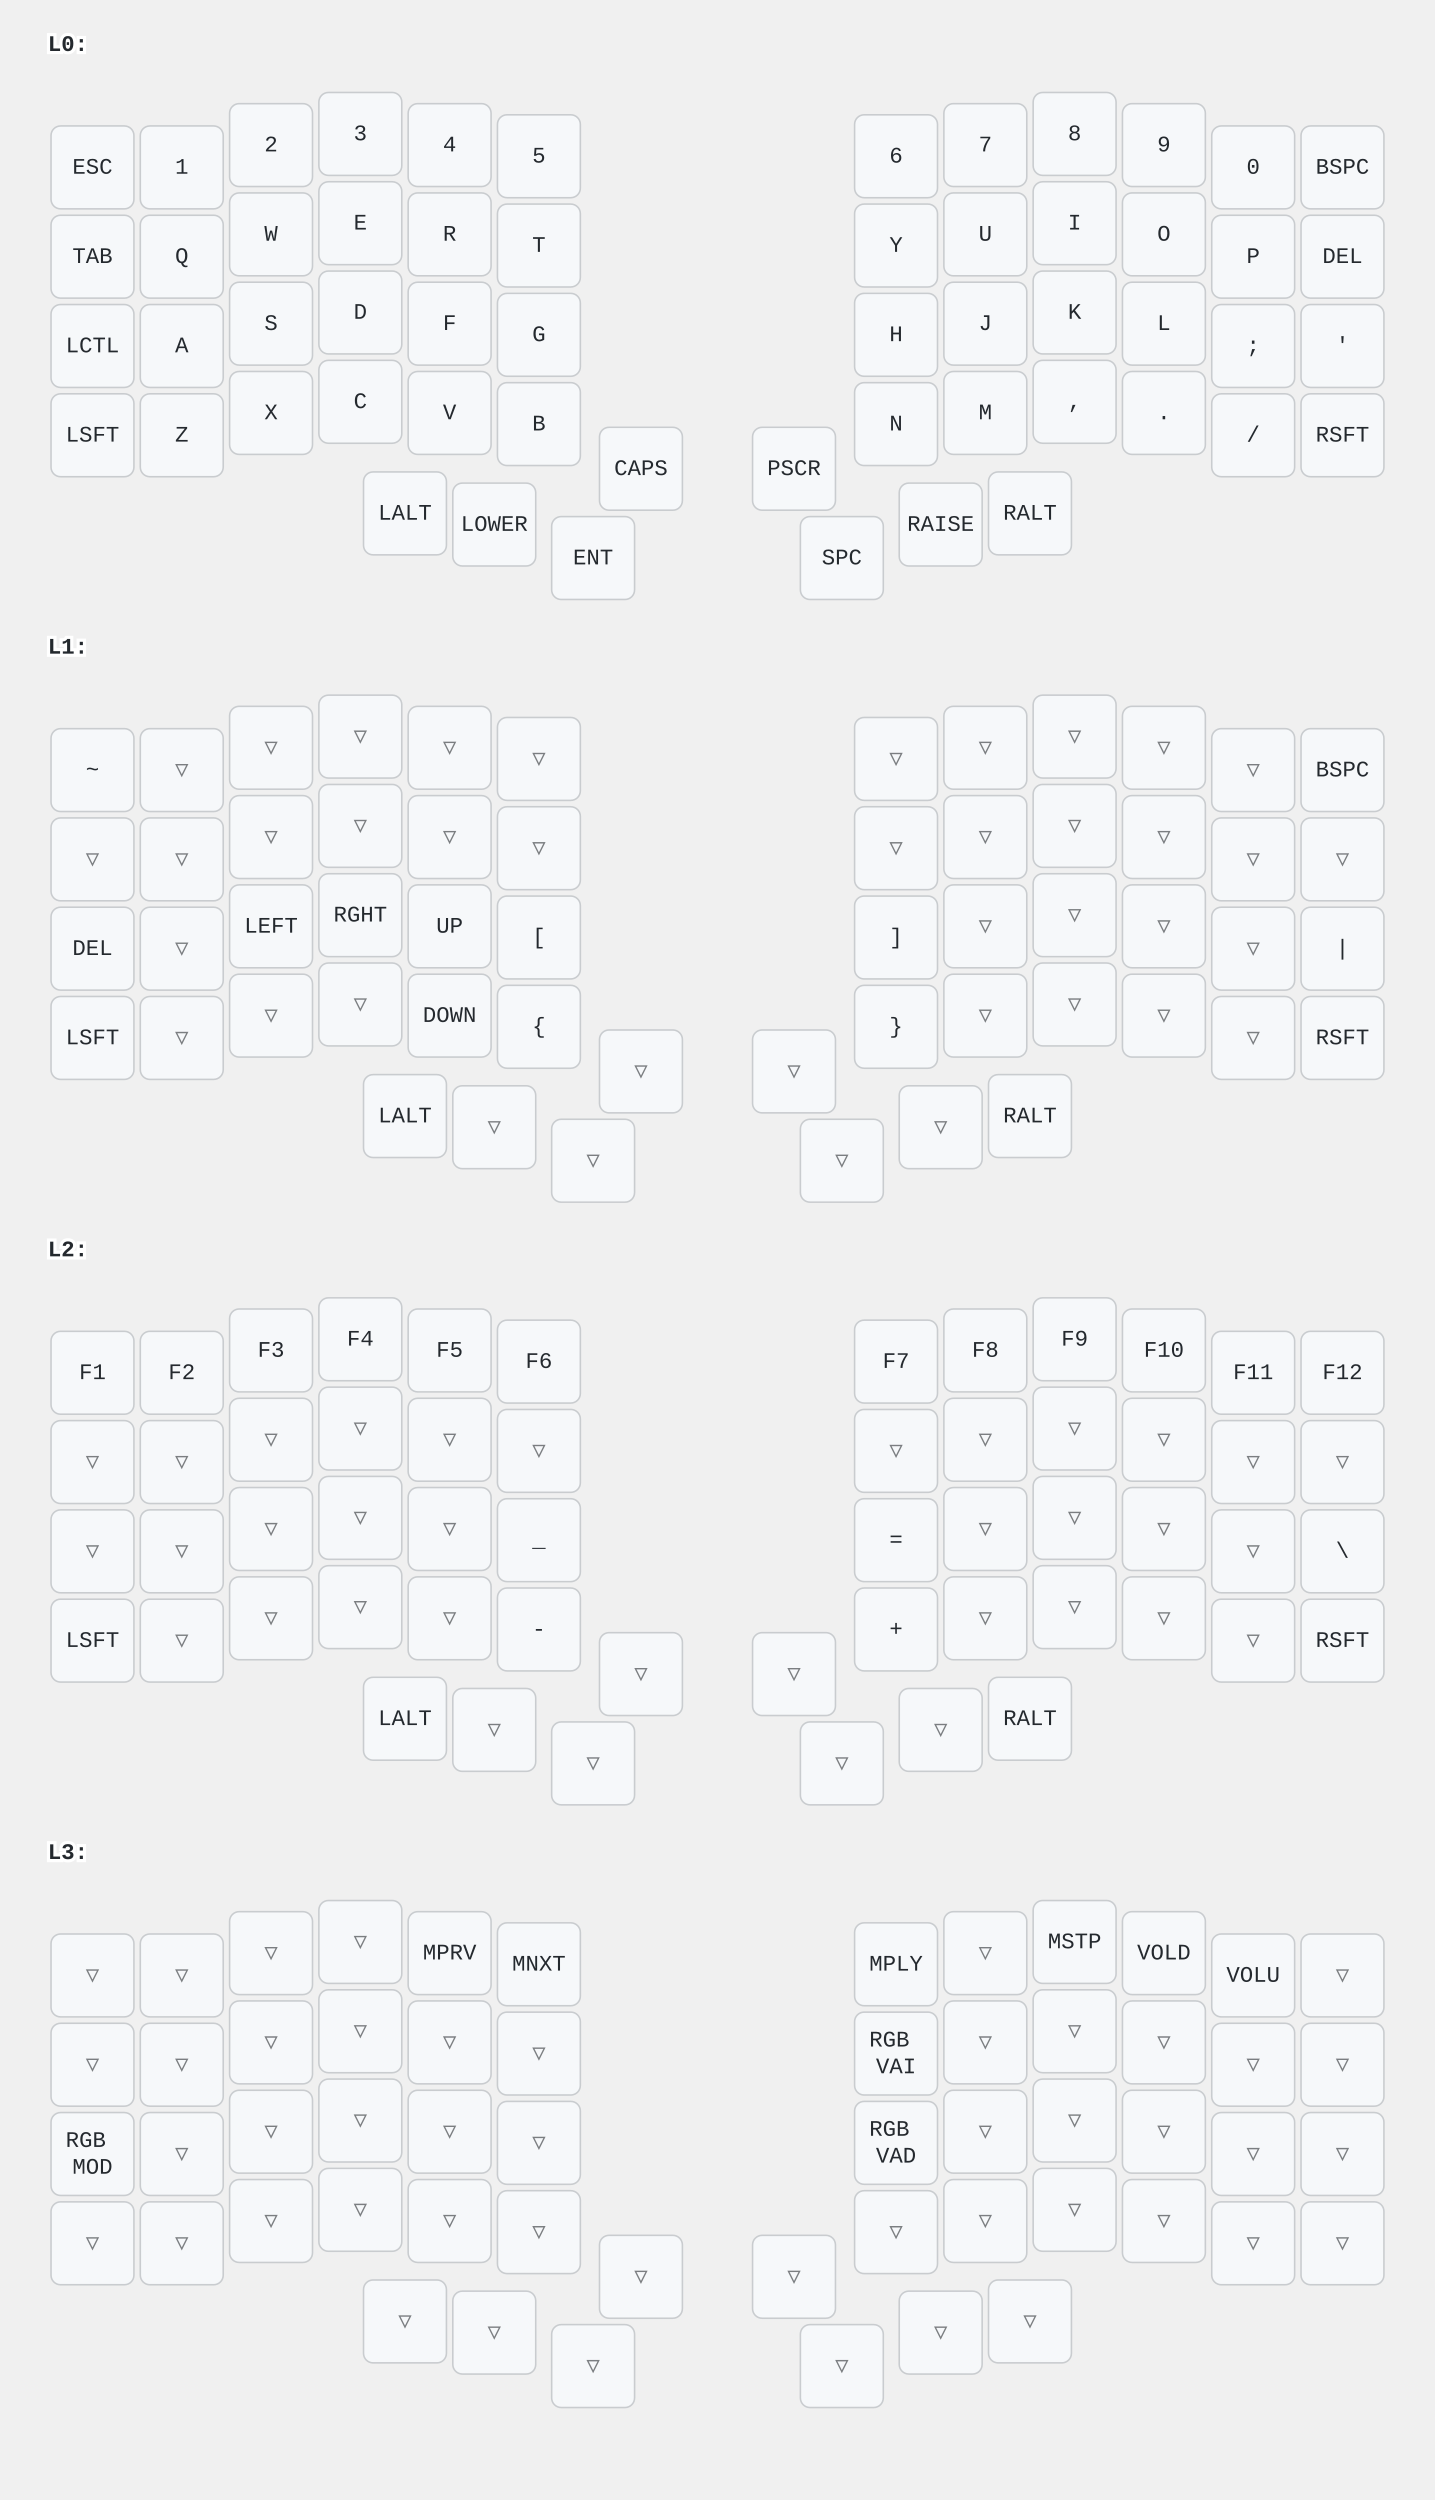
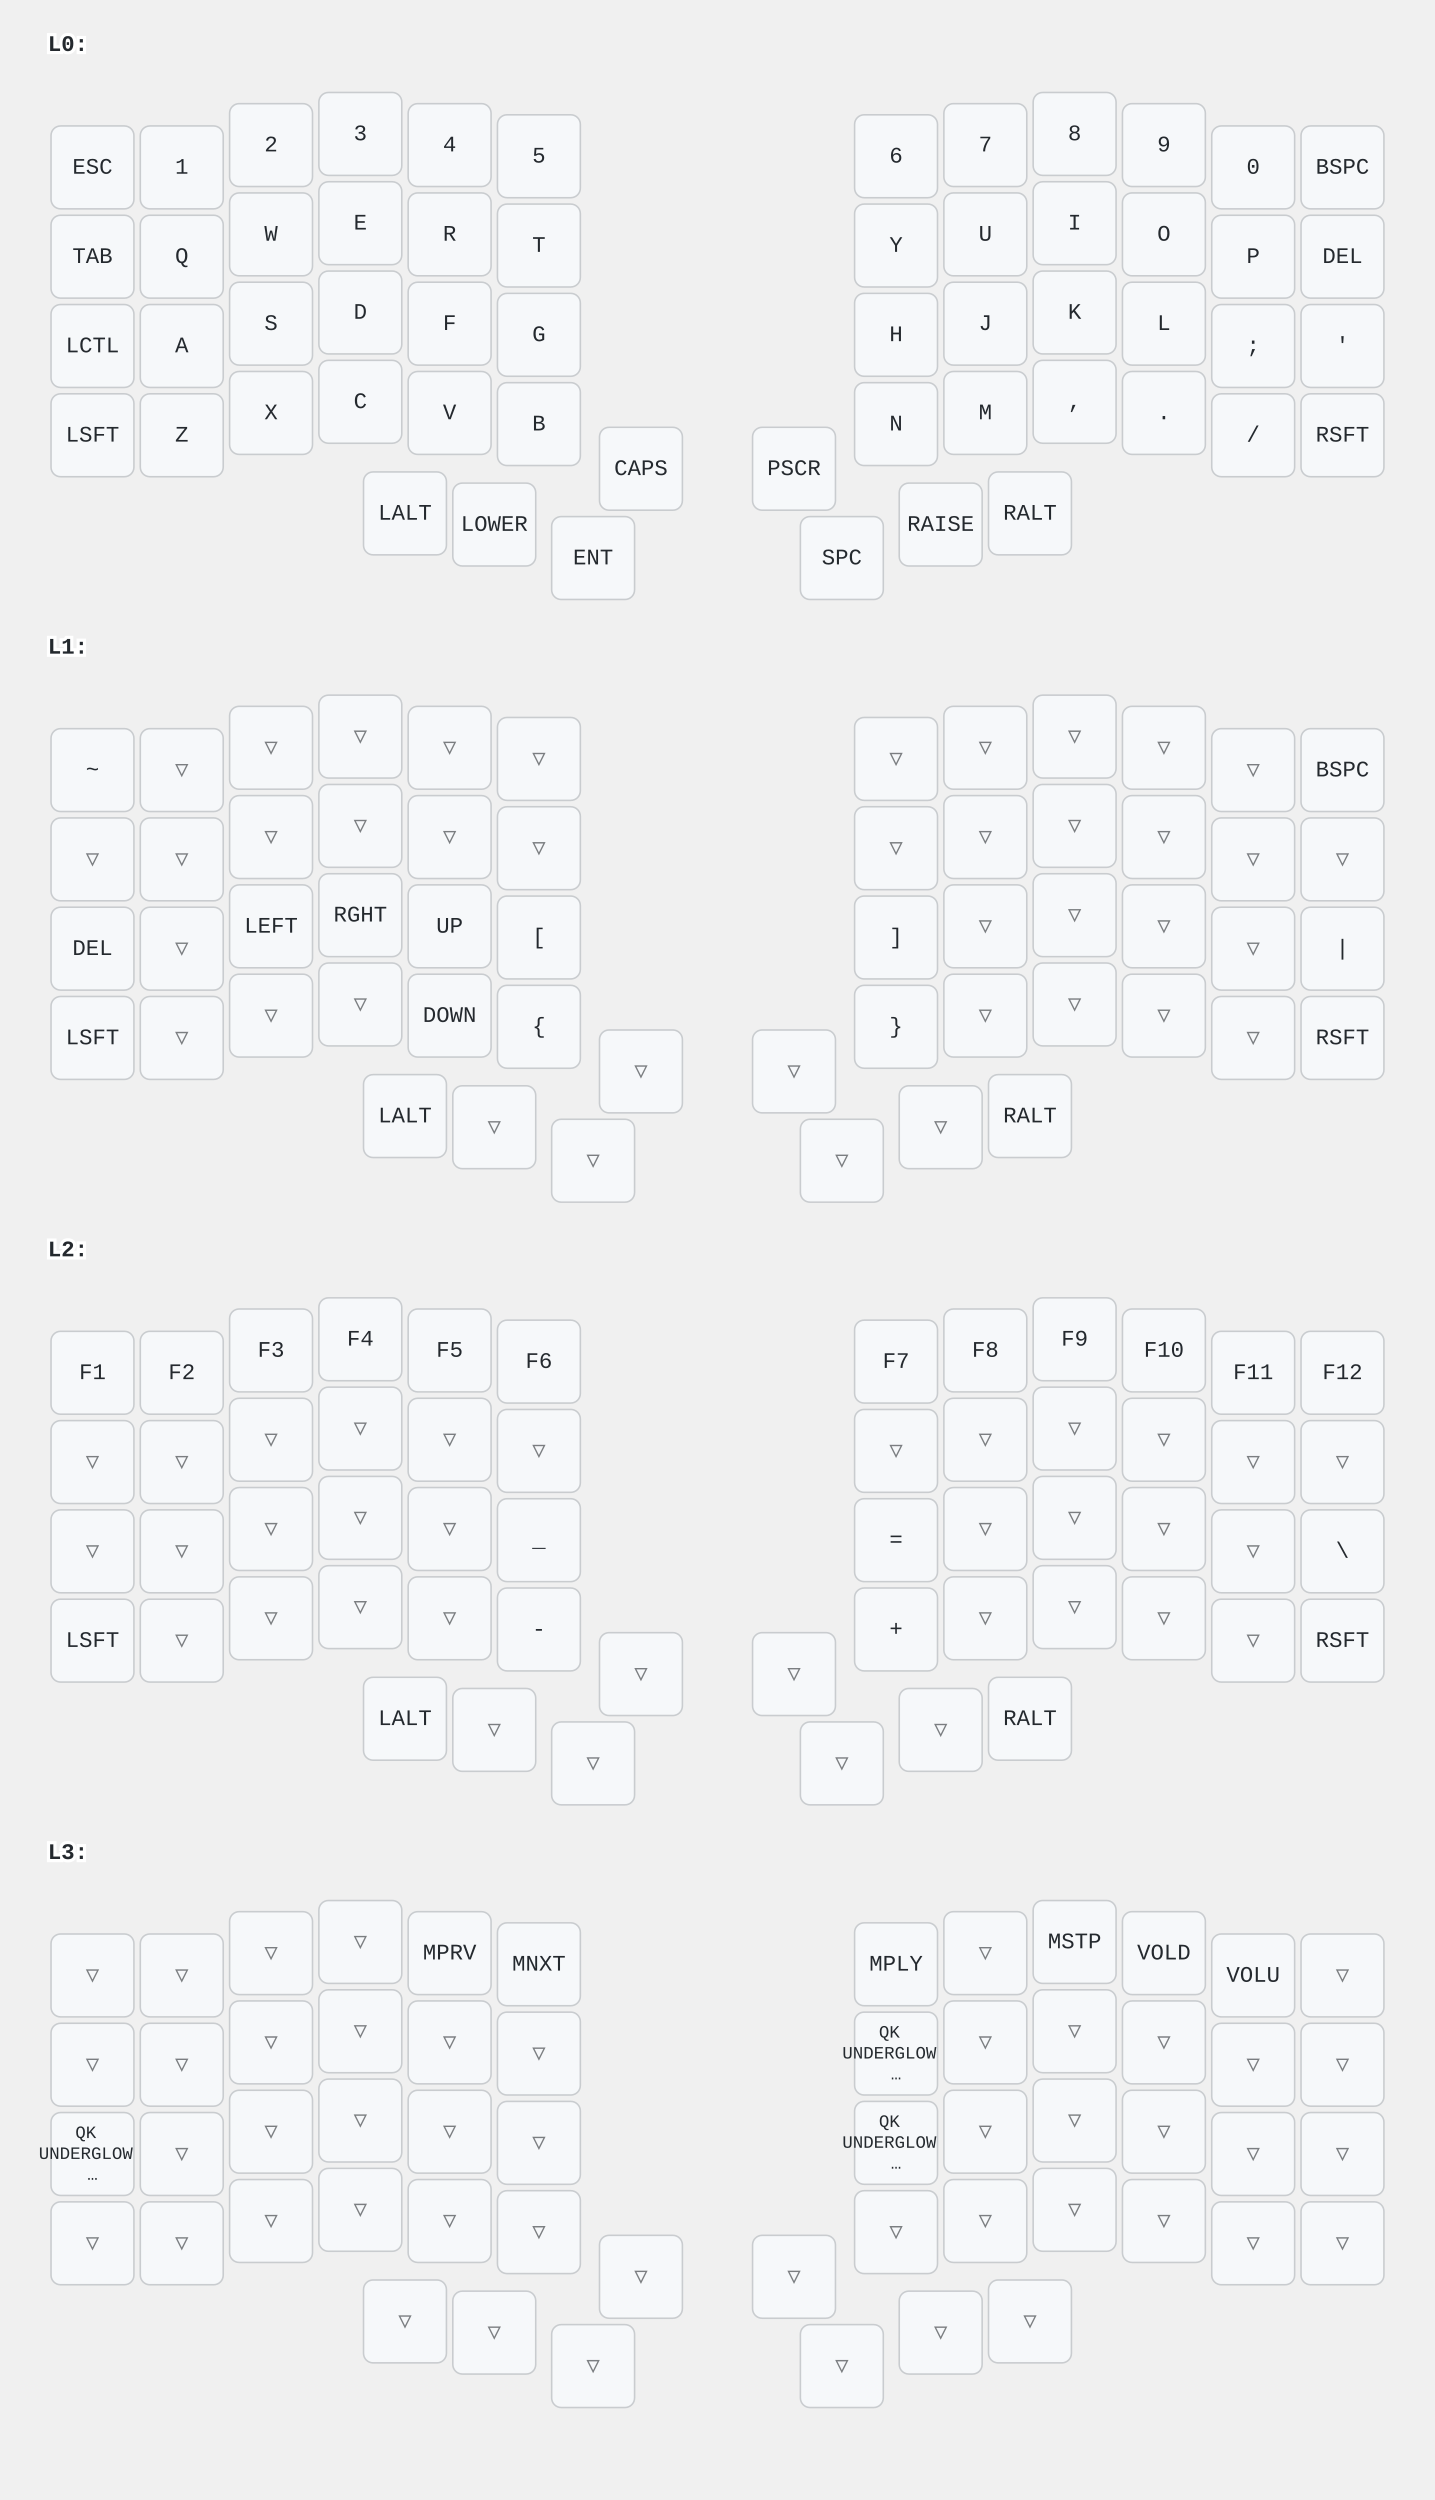
<svg xmlns="http://www.w3.org/2000/svg" width="900" height="1568" viewBox="0 0 900 1568" class="keymap">
  <style>/* inherit to force styles through use tags */
svg path {
    fill: inherit;
}

/* font and background color specifications */
svg.keymap {
    font-family: SFMono-Regular,Consolas,Liberation Mono,Menlo,monospace;
    font-size: 14px;
    font-kerning: normal;
    text-rendering: optimizeLegibility;
    fill: #24292e;
}

/* default key styling */
rect.key {
    fill: #f6f8fa;
}

rect.key, rect.combo {
    stroke: #c9cccf;
    stroke-width: 1;
}

/* default key side styling, only used is draw_key_sides is set */
rect.side {
    filter: brightness(90%);
}

/* color accent for combo boxes */
rect.combo, rect.combo-separate {
    fill: #cdf;
}

/* color accent for held keys */
rect.held, rect.combo.held {
    fill: #fdd;
}

/* color accent for ghost (optional) keys */
rect.ghost, rect.combo.ghost {
    stroke-dasharray: 4, 4;
    stroke-width: 2;
}

text {
    text-anchor: middle;
    dominant-baseline: middle;
}

/* styling for layer labels */
text.label {
    font-weight: bold;
    text-anchor: start;
    stroke: white;
    stroke-width: 4;
    paint-order: stroke;
}

/* styling for optional footer */
text.footer {
    text-anchor: end;
    dominant-baseline: auto;
    stroke: white;
    stroke-width: 4;
    paint-order: stroke;
}

/* styling for combo tap, and key non-tap label text */
text.combo, text.hold, text.shifted, text.left, text.right {
    font-size: 11px;
}

text.hold {
    text-anchor: middle;
    dominant-baseline: auto;
}

text.shifted {
    text-anchor: middle;
    dominant-baseline: hanging;
}

text.left {
    text-anchor: start;
}

text.right {
    text-anchor: end;
}

text.layer-activator {
    text-decoration: underline;
}

/* styling for hold/shifted label text in combo box */
text.combo.hold, text.combo.shifted, text.combo.left, text.combo.right {
    font-size: 8px;
}

/* lighter symbol for transparent keys */
text.trans {
    fill: #7b7e81;
}

/* styling for combo dendrons */
path.combo {
    stroke-width: 1;
    stroke: gray;
    fill: none;
}

/* Start Tabler Icons Cleanup */
/* cannot use height/width with glyphs */
.icon-tabler &gt; path {
    fill: inherit;
    stroke: inherit;
    stroke-width: 2;
}
/* hide tabler's default box */
.icon-tabler &gt; path[stroke="none"][fill="none"] {
    visibility: hidden;
}
/* End Tabler Icons Cleanup */
</style>
  <g transform="translate(30, 0)" class="layer-L0">
    <text x="0" y="28" class="label" id="L0">L0:</text>
    <g transform="translate(0, 56)">
      <g transform="translate(28, 49)" class="key keypos-0">
        <rect rx="6" ry="6" x="-26" y="-26" width="52" height="52" class="key" />
        <text x="0" y="0" class="key tap">ESC</text>
      </g>
      <g transform="translate(84, 49)" class="key keypos-1">
        <rect rx="6" ry="6" x="-26" y="-26" width="52" height="52" class="key" />
        <text x="0" y="0" class="key tap">1</text>
      </g>
      <g transform="translate(140, 35)" class="key keypos-2">
        <rect rx="6" ry="6" x="-26" y="-26" width="52" height="52" class="key" />
        <text x="0" y="0" class="key tap">2</text>
      </g>
      <g transform="translate(196, 28)" class="key keypos-3">
        <rect rx="6" ry="6" x="-26" y="-26" width="52" height="52" class="key" />
        <text x="0" y="0" class="key tap">3</text>
      </g>
      <g transform="translate(252, 35)" class="key keypos-4">
        <rect rx="6" ry="6" x="-26" y="-26" width="52" height="52" class="key" />
        <text x="0" y="0" class="key tap">4</text>
      </g>
      <g transform="translate(308, 42)" class="key keypos-5">
        <rect rx="6" ry="6" x="-26" y="-26" width="52" height="52" class="key" />
        <text x="0" y="0" class="key tap">5</text>
      </g>
      <g transform="translate(532, 42)" class="key keypos-6">
        <rect rx="6" ry="6" x="-26" y="-26" width="52" height="52" class="key" />
        <text x="0" y="0" class="key tap">6</text>
      </g>
      <g transform="translate(588, 35)" class="key keypos-7">
        <rect rx="6" ry="6" x="-26" y="-26" width="52" height="52" class="key" />
        <text x="0" y="0" class="key tap">7</text>
      </g>
      <g transform="translate(644, 28)" class="key keypos-8">
        <rect rx="6" ry="6" x="-26" y="-26" width="52" height="52" class="key" />
        <text x="0" y="0" class="key tap">8</text>
      </g>
      <g transform="translate(700, 35)" class="key keypos-9">
        <rect rx="6" ry="6" x="-26" y="-26" width="52" height="52" class="key" />
        <text x="0" y="0" class="key tap">9</text>
      </g>
      <g transform="translate(756, 49)" class="key keypos-10">
        <rect rx="6" ry="6" x="-26" y="-26" width="52" height="52" class="key" />
        <text x="0" y="0" class="key tap">0</text>
      </g>
      <g transform="translate(812, 49)" class="key keypos-11">
        <rect rx="6" ry="6" x="-26" y="-26" width="52" height="52" class="key" />
        <text x="0" y="0" class="key tap">BSPC</text>
      </g>
      <g transform="translate(28, 105)" class="key keypos-12">
        <rect rx="6" ry="6" x="-26" y="-26" width="52" height="52" class="key" />
        <text x="0" y="0" class="key tap">TAB</text>
      </g>
      <g transform="translate(84, 105)" class="key keypos-13">
        <rect rx="6" ry="6" x="-26" y="-26" width="52" height="52" class="key" />
        <text x="0" y="0" class="key tap">Q</text>
      </g>
      <g transform="translate(140, 91)" class="key keypos-14">
        <rect rx="6" ry="6" x="-26" y="-26" width="52" height="52" class="key" />
        <text x="0" y="0" class="key tap">W</text>
      </g>
      <g transform="translate(196, 84)" class="key keypos-15">
        <rect rx="6" ry="6" x="-26" y="-26" width="52" height="52" class="key" />
        <text x="0" y="0" class="key tap">E</text>
      </g>
      <g transform="translate(252, 91)" class="key keypos-16">
        <rect rx="6" ry="6" x="-26" y="-26" width="52" height="52" class="key" />
        <text x="0" y="0" class="key tap">R</text>
      </g>
      <g transform="translate(308, 98)" class="key keypos-17">
        <rect rx="6" ry="6" x="-26" y="-26" width="52" height="52" class="key" />
        <text x="0" y="0" class="key tap">T</text>
      </g>
      <g transform="translate(532, 98)" class="key keypos-18">
        <rect rx="6" ry="6" x="-26" y="-26" width="52" height="52" class="key" />
        <text x="0" y="0" class="key tap">Y</text>
      </g>
      <g transform="translate(588, 91)" class="key keypos-19">
        <rect rx="6" ry="6" x="-26" y="-26" width="52" height="52" class="key" />
        <text x="0" y="0" class="key tap">U</text>
      </g>
      <g transform="translate(644, 84)" class="key keypos-20">
        <rect rx="6" ry="6" x="-26" y="-26" width="52" height="52" class="key" />
        <text x="0" y="0" class="key tap">I</text>
      </g>
      <g transform="translate(700, 91)" class="key keypos-21">
        <rect rx="6" ry="6" x="-26" y="-26" width="52" height="52" class="key" />
        <text x="0" y="0" class="key tap">O</text>
      </g>
      <g transform="translate(756, 105)" class="key keypos-22">
        <rect rx="6" ry="6" x="-26" y="-26" width="52" height="52" class="key" />
        <text x="0" y="0" class="key tap">P</text>
      </g>
      <g transform="translate(812, 105)" class="key keypos-23">
        <rect rx="6" ry="6" x="-26" y="-26" width="52" height="52" class="key" />
        <text x="0" y="0" class="key tap">DEL</text>
      </g>
      <g transform="translate(28, 161)" class="key keypos-24">
        <rect rx="6" ry="6" x="-26" y="-26" width="52" height="52" class="key" />
        <text x="0" y="0" class="key tap">LCTL</text>
      </g>
      <g transform="translate(84, 161)" class="key keypos-25">
        <rect rx="6" ry="6" x="-26" y="-26" width="52" height="52" class="key" />
        <text x="0" y="0" class="key tap">A</text>
      </g>
      <g transform="translate(140, 147)" class="key keypos-26">
        <rect rx="6" ry="6" x="-26" y="-26" width="52" height="52" class="key" />
        <text x="0" y="0" class="key tap">S</text>
      </g>
      <g transform="translate(196, 140)" class="key keypos-27">
        <rect rx="6" ry="6" x="-26" y="-26" width="52" height="52" class="key" />
        <text x="0" y="0" class="key tap">D</text>
      </g>
      <g transform="translate(252, 147)" class="key keypos-28">
        <rect rx="6" ry="6" x="-26" y="-26" width="52" height="52" class="key" />
        <text x="0" y="0" class="key tap">F</text>
      </g>
      <g transform="translate(308, 154)" class="key keypos-29">
        <rect rx="6" ry="6" x="-26" y="-26" width="52" height="52" class="key" />
        <text x="0" y="0" class="key tap">G</text>
      </g>
      <g transform="translate(532, 154)" class="key keypos-30">
        <rect rx="6" ry="6" x="-26" y="-26" width="52" height="52" class="key" />
        <text x="0" y="0" class="key tap">H</text>
      </g>
      <g transform="translate(588, 147)" class="key keypos-31">
        <rect rx="6" ry="6" x="-26" y="-26" width="52" height="52" class="key" />
        <text x="0" y="0" class="key tap">J</text>
      </g>
      <g transform="translate(644, 140)" class="key keypos-32">
        <rect rx="6" ry="6" x="-26" y="-26" width="52" height="52" class="key" />
        <text x="0" y="0" class="key tap">K</text>
      </g>
      <g transform="translate(700, 147)" class="key keypos-33">
        <rect rx="6" ry="6" x="-26" y="-26" width="52" height="52" class="key" />
        <text x="0" y="0" class="key tap">L</text>
      </g>
      <g transform="translate(756, 161)" class="key keypos-34">
        <rect rx="6" ry="6" x="-26" y="-26" width="52" height="52" class="key" />
        <text x="0" y="0" class="key tap">;</text>
      </g>
      <g transform="translate(812, 161)" class="key keypos-35">
        <rect rx="6" ry="6" x="-26" y="-26" width="52" height="52" class="key" />
        <text x="0" y="0" class="key tap">'</text>
      </g>
      <g transform="translate(28, 217)" class="key keypos-36">
        <rect rx="6" ry="6" x="-26" y="-26" width="52" height="52" class="key" />
        <text x="0" y="0" class="key tap">LSFT</text>
      </g>
      <g transform="translate(84, 217)" class="key keypos-37">
        <rect rx="6" ry="6" x="-26" y="-26" width="52" height="52" class="key" />
        <text x="0" y="0" class="key tap">Z</text>
      </g>
      <g transform="translate(140, 203)" class="key keypos-38">
        <rect rx="6" ry="6" x="-26" y="-26" width="52" height="52" class="key" />
        <text x="0" y="0" class="key tap">X</text>
      </g>
      <g transform="translate(196, 196)" class="key keypos-39">
        <rect rx="6" ry="6" x="-26" y="-26" width="52" height="52" class="key" />
        <text x="0" y="0" class="key tap">C</text>
      </g>
      <g transform="translate(252, 203)" class="key keypos-40">
        <rect rx="6" ry="6" x="-26" y="-26" width="52" height="52" class="key" />
        <text x="0" y="0" class="key tap">V</text>
      </g>
      <g transform="translate(308, 210)" class="key keypos-41">
        <rect rx="6" ry="6" x="-26" y="-26" width="52" height="52" class="key" />
        <text x="0" y="0" class="key tap">B</text>
      </g>
      <g transform="translate(372, 238)" class="key keypos-42">
        <rect rx="6" ry="6" x="-26" y="-26" width="52" height="52" class="key" />
        <text x="0" y="0" class="key tap">CAPS</text>
      </g>
      <g transform="translate(468, 238)" class="key keypos-43">
        <rect rx="6" ry="6" x="-26" y="-26" width="52" height="52" class="key" />
        <text x="0" y="0" class="key tap">PSCR</text>
      </g>
      <g transform="translate(532, 210)" class="key keypos-44">
        <rect rx="6" ry="6" x="-26" y="-26" width="52" height="52" class="key" />
        <text x="0" y="0" class="key tap">N</text>
      </g>
      <g transform="translate(588, 203)" class="key keypos-45">
        <rect rx="6" ry="6" x="-26" y="-26" width="52" height="52" class="key" />
        <text x="0" y="0" class="key tap">M</text>
      </g>
      <g transform="translate(644, 196)" class="key keypos-46">
        <rect rx="6" ry="6" x="-26" y="-26" width="52" height="52" class="key" />
        <text x="0" y="0" class="key tap">,</text>
      </g>
      <g transform="translate(700, 203)" class="key keypos-47">
        <rect rx="6" ry="6" x="-26" y="-26" width="52" height="52" class="key" />
        <text x="0" y="0" class="key tap">.</text>
      </g>
      <g transform="translate(756, 217)" class="key keypos-48">
        <rect rx="6" ry="6" x="-26" y="-26" width="52" height="52" class="key" />
        <text x="0" y="0" class="key tap">/</text>
      </g>
      <g transform="translate(812, 217)" class="key keypos-49">
        <rect rx="6" ry="6" x="-26" y="-26" width="52" height="52" class="key" />
        <text x="0" y="0" class="key tap">RSFT</text>
      </g>
      <g transform="translate(224, 266)" class="key keypos-50">
        <rect rx="6" ry="6" x="-26" y="-26" width="52" height="52" class="key" />
        <text x="0" y="0" class="key tap">LALT</text>
      </g>
      <g transform="translate(280, 273)" class="key keypos-51">
        <rect rx="6" ry="6" x="-26" y="-26" width="52" height="52" class="key" />
        <text x="0" y="0" class="key tap">LOWER</text>
      </g>
      <g transform="translate(342, 294)" class="key keypos-52">
        <rect rx="6" ry="6" x="-26" y="-26" width="52" height="52" class="key" />
        <text x="0" y="0" class="key tap">ENT</text>
      </g>
      <g transform="translate(498, 294)" class="key keypos-53">
        <rect rx="6" ry="6" x="-26" y="-26" width="52" height="52" class="key" />
        <text x="0" y="0" class="key tap">SPC</text>
      </g>
      <g transform="translate(560, 273)" class="key keypos-54">
        <rect rx="6" ry="6" x="-26" y="-26" width="52" height="52" class="key" />
        <text x="0" y="0" class="key tap">RAISE</text>
      </g>
      <g transform="translate(616, 266)" class="key keypos-55">
        <rect rx="6" ry="6" x="-26" y="-26" width="52" height="52" class="key" />
        <text x="0" y="0" class="key tap">RALT</text>
      </g>
    </g>
  </g>
  <g transform="translate(30, 378)" class="layer-L1">
    <text x="0" y="28" class="label" id="L1">L1:</text>
    <g transform="translate(0, 56)">
      <g transform="translate(28, 49)" class="key keypos-0">
        <rect rx="6" ry="6" x="-26" y="-26" width="52" height="52" class="key" />
        <text x="0" y="0" class="key tap">~</text>
      </g>
      <g transform="translate(84, 49)" class="key trans keypos-1">
        <rect rx="6" ry="6" x="-26" y="-26" width="52" height="52" class="key trans" />
        <text x="0" y="0" class="key trans tap">▽</text>
      </g>
      <g transform="translate(140, 35)" class="key trans keypos-2">
        <rect rx="6" ry="6" x="-26" y="-26" width="52" height="52" class="key trans" />
        <text x="0" y="0" class="key trans tap">▽</text>
      </g>
      <g transform="translate(196, 28)" class="key trans keypos-3">
        <rect rx="6" ry="6" x="-26" y="-26" width="52" height="52" class="key trans" />
        <text x="0" y="0" class="key trans tap">▽</text>
      </g>
      <g transform="translate(252, 35)" class="key trans keypos-4">
        <rect rx="6" ry="6" x="-26" y="-26" width="52" height="52" class="key trans" />
        <text x="0" y="0" class="key trans tap">▽</text>
      </g>
      <g transform="translate(308, 42)" class="key trans keypos-5">
        <rect rx="6" ry="6" x="-26" y="-26" width="52" height="52" class="key trans" />
        <text x="0" y="0" class="key trans tap">▽</text>
      </g>
      <g transform="translate(532, 42)" class="key trans keypos-6">
        <rect rx="6" ry="6" x="-26" y="-26" width="52" height="52" class="key trans" />
        <text x="0" y="0" class="key trans tap">▽</text>
      </g>
      <g transform="translate(588, 35)" class="key trans keypos-7">
        <rect rx="6" ry="6" x="-26" y="-26" width="52" height="52" class="key trans" />
        <text x="0" y="0" class="key trans tap">▽</text>
      </g>
      <g transform="translate(644, 28)" class="key trans keypos-8">
        <rect rx="6" ry="6" x="-26" y="-26" width="52" height="52" class="key trans" />
        <text x="0" y="0" class="key trans tap">▽</text>
      </g>
      <g transform="translate(700, 35)" class="key trans keypos-9">
        <rect rx="6" ry="6" x="-26" y="-26" width="52" height="52" class="key trans" />
        <text x="0" y="0" class="key trans tap">▽</text>
      </g>
      <g transform="translate(756, 49)" class="key trans keypos-10">
        <rect rx="6" ry="6" x="-26" y="-26" width="52" height="52" class="key trans" />
        <text x="0" y="0" class="key trans tap">▽</text>
      </g>
      <g transform="translate(812, 49)" class="key keypos-11">
        <rect rx="6" ry="6" x="-26" y="-26" width="52" height="52" class="key" />
        <text x="0" y="0" class="key tap">BSPC</text>
      </g>
      <g transform="translate(28, 105)" class="key trans keypos-12">
        <rect rx="6" ry="6" x="-26" y="-26" width="52" height="52" class="key trans" />
        <text x="0" y="0" class="key trans tap">▽</text>
      </g>
      <g transform="translate(84, 105)" class="key trans keypos-13">
        <rect rx="6" ry="6" x="-26" y="-26" width="52" height="52" class="key trans" />
        <text x="0" y="0" class="key trans tap">▽</text>
      </g>
      <g transform="translate(140, 91)" class="key trans keypos-14">
        <rect rx="6" ry="6" x="-26" y="-26" width="52" height="52" class="key trans" />
        <text x="0" y="0" class="key trans tap">▽</text>
      </g>
      <g transform="translate(196, 84)" class="key trans keypos-15">
        <rect rx="6" ry="6" x="-26" y="-26" width="52" height="52" class="key trans" />
        <text x="0" y="0" class="key trans tap">▽</text>
      </g>
      <g transform="translate(252, 91)" class="key trans keypos-16">
        <rect rx="6" ry="6" x="-26" y="-26" width="52" height="52" class="key trans" />
        <text x="0" y="0" class="key trans tap">▽</text>
      </g>
      <g transform="translate(308, 98)" class="key trans keypos-17">
        <rect rx="6" ry="6" x="-26" y="-26" width="52" height="52" class="key trans" />
        <text x="0" y="0" class="key trans tap">▽</text>
      </g>
      <g transform="translate(532, 98)" class="key trans keypos-18">
        <rect rx="6" ry="6" x="-26" y="-26" width="52" height="52" class="key trans" />
        <text x="0" y="0" class="key trans tap">▽</text>
      </g>
      <g transform="translate(588, 91)" class="key trans keypos-19">
        <rect rx="6" ry="6" x="-26" y="-26" width="52" height="52" class="key trans" />
        <text x="0" y="0" class="key trans tap">▽</text>
      </g>
      <g transform="translate(644, 84)" class="key trans keypos-20">
        <rect rx="6" ry="6" x="-26" y="-26" width="52" height="52" class="key trans" />
        <text x="0" y="0" class="key trans tap">▽</text>
      </g>
      <g transform="translate(700, 91)" class="key trans keypos-21">
        <rect rx="6" ry="6" x="-26" y="-26" width="52" height="52" class="key trans" />
        <text x="0" y="0" class="key trans tap">▽</text>
      </g>
      <g transform="translate(756, 105)" class="key trans keypos-22">
        <rect rx="6" ry="6" x="-26" y="-26" width="52" height="52" class="key trans" />
        <text x="0" y="0" class="key trans tap">▽</text>
      </g>
      <g transform="translate(812, 105)" class="key trans keypos-23">
        <rect rx="6" ry="6" x="-26" y="-26" width="52" height="52" class="key trans" />
        <text x="0" y="0" class="key trans tap">▽</text>
      </g>
      <g transform="translate(28, 161)" class="key keypos-24">
        <rect rx="6" ry="6" x="-26" y="-26" width="52" height="52" class="key" />
        <text x="0" y="0" class="key tap">DEL</text>
      </g>
      <g transform="translate(84, 161)" class="key trans keypos-25">
        <rect rx="6" ry="6" x="-26" y="-26" width="52" height="52" class="key trans" />
        <text x="0" y="0" class="key trans tap">▽</text>
      </g>
      <g transform="translate(140, 147)" class="key keypos-26">
        <rect rx="6" ry="6" x="-26" y="-26" width="52" height="52" class="key" />
        <text x="0" y="0" class="key tap">LEFT</text>
      </g>
      <g transform="translate(196, 140)" class="key keypos-27">
        <rect rx="6" ry="6" x="-26" y="-26" width="52" height="52" class="key" />
        <text x="0" y="0" class="key tap">RGHT</text>
      </g>
      <g transform="translate(252, 147)" class="key keypos-28">
        <rect rx="6" ry="6" x="-26" y="-26" width="52" height="52" class="key" />
        <text x="0" y="0" class="key tap">UP</text>
      </g>
      <g transform="translate(308, 154)" class="key keypos-29">
        <rect rx="6" ry="6" x="-26" y="-26" width="52" height="52" class="key" />
        <text x="0" y="0" class="key tap">[</text>
      </g>
      <g transform="translate(532, 154)" class="key keypos-30">
        <rect rx="6" ry="6" x="-26" y="-26" width="52" height="52" class="key" />
        <text x="0" y="0" class="key tap">]</text>
      </g>
      <g transform="translate(588, 147)" class="key trans keypos-31">
        <rect rx="6" ry="6" x="-26" y="-26" width="52" height="52" class="key trans" />
        <text x="0" y="0" class="key trans tap">▽</text>
      </g>
      <g transform="translate(644, 140)" class="key trans keypos-32">
        <rect rx="6" ry="6" x="-26" y="-26" width="52" height="52" class="key trans" />
        <text x="0" y="0" class="key trans tap">▽</text>
      </g>
      <g transform="translate(700, 147)" class="key trans keypos-33">
        <rect rx="6" ry="6" x="-26" y="-26" width="52" height="52" class="key trans" />
        <text x="0" y="0" class="key trans tap">▽</text>
      </g>
      <g transform="translate(756, 161)" class="key trans keypos-34">
        <rect rx="6" ry="6" x="-26" y="-26" width="52" height="52" class="key trans" />
        <text x="0" y="0" class="key trans tap">▽</text>
      </g>
      <g transform="translate(812, 161)" class="key keypos-35">
        <rect rx="6" ry="6" x="-26" y="-26" width="52" height="52" class="key" />
        <text x="0" y="0" class="key tap">|</text>
      </g>
      <g transform="translate(28, 217)" class="key keypos-36">
        <rect rx="6" ry="6" x="-26" y="-26" width="52" height="52" class="key" />
        <text x="0" y="0" class="key tap">LSFT</text>
      </g>
      <g transform="translate(84, 217)" class="key trans keypos-37">
        <rect rx="6" ry="6" x="-26" y="-26" width="52" height="52" class="key trans" />
        <text x="0" y="0" class="key trans tap">▽</text>
      </g>
      <g transform="translate(140, 203)" class="key trans keypos-38">
        <rect rx="6" ry="6" x="-26" y="-26" width="52" height="52" class="key trans" />
        <text x="0" y="0" class="key trans tap">▽</text>
      </g>
      <g transform="translate(196, 196)" class="key trans keypos-39">
        <rect rx="6" ry="6" x="-26" y="-26" width="52" height="52" class="key trans" />
        <text x="0" y="0" class="key trans tap">▽</text>
      </g>
      <g transform="translate(252, 203)" class="key keypos-40">
        <rect rx="6" ry="6" x="-26" y="-26" width="52" height="52" class="key" />
        <text x="0" y="0" class="key tap">DOWN</text>
      </g>
      <g transform="translate(308, 210)" class="key keypos-41">
        <rect rx="6" ry="6" x="-26" y="-26" width="52" height="52" class="key" />
        <text x="0" y="0" class="key tap">{</text>
      </g>
      <g transform="translate(372, 238)" class="key trans keypos-42">
        <rect rx="6" ry="6" x="-26" y="-26" width="52" height="52" class="key trans" />
        <text x="0" y="0" class="key trans tap">▽</text>
      </g>
      <g transform="translate(468, 238)" class="key trans keypos-43">
        <rect rx="6" ry="6" x="-26" y="-26" width="52" height="52" class="key trans" />
        <text x="0" y="0" class="key trans tap">▽</text>
      </g>
      <g transform="translate(532, 210)" class="key keypos-44">
        <rect rx="6" ry="6" x="-26" y="-26" width="52" height="52" class="key" />
        <text x="0" y="0" class="key tap">}</text>
      </g>
      <g transform="translate(588, 203)" class="key trans keypos-45">
        <rect rx="6" ry="6" x="-26" y="-26" width="52" height="52" class="key trans" />
        <text x="0" y="0" class="key trans tap">▽</text>
      </g>
      <g transform="translate(644, 196)" class="key trans keypos-46">
        <rect rx="6" ry="6" x="-26" y="-26" width="52" height="52" class="key trans" />
        <text x="0" y="0" class="key trans tap">▽</text>
      </g>
      <g transform="translate(700, 203)" class="key trans keypos-47">
        <rect rx="6" ry="6" x="-26" y="-26" width="52" height="52" class="key trans" />
        <text x="0" y="0" class="key trans tap">▽</text>
      </g>
      <g transform="translate(756, 217)" class="key trans keypos-48">
        <rect rx="6" ry="6" x="-26" y="-26" width="52" height="52" class="key trans" />
        <text x="0" y="0" class="key trans tap">▽</text>
      </g>
      <g transform="translate(812, 217)" class="key keypos-49">
        <rect rx="6" ry="6" x="-26" y="-26" width="52" height="52" class="key" />
        <text x="0" y="0" class="key tap">RSFT</text>
      </g>
      <g transform="translate(224, 266)" class="key keypos-50">
        <rect rx="6" ry="6" x="-26" y="-26" width="52" height="52" class="key" />
        <text x="0" y="0" class="key tap">LALT</text>
      </g>
      <g transform="translate(280, 273)" class="key trans keypos-51">
        <rect rx="6" ry="6" x="-26" y="-26" width="52" height="52" class="key trans" />
        <text x="0" y="0" class="key trans tap">▽</text>
      </g>
      <g transform="translate(342, 294)" class="key trans keypos-52">
        <rect rx="6" ry="6" x="-26" y="-26" width="52" height="52" class="key trans" />
        <text x="0" y="0" class="key trans tap">▽</text>
      </g>
      <g transform="translate(498, 294)" class="key trans keypos-53">
        <rect rx="6" ry="6" x="-26" y="-26" width="52" height="52" class="key trans" />
        <text x="0" y="0" class="key trans tap">▽</text>
      </g>
      <g transform="translate(560, 273)" class="key trans keypos-54">
        <rect rx="6" ry="6" x="-26" y="-26" width="52" height="52" class="key trans" />
        <text x="0" y="0" class="key trans tap">▽</text>
      </g>
      <g transform="translate(616, 266)" class="key keypos-55">
        <rect rx="6" ry="6" x="-26" y="-26" width="52" height="52" class="key" />
        <text x="0" y="0" class="key tap">RALT</text>
      </g>
    </g>
  </g>
  <g transform="translate(30, 756)" class="layer-L2">
    <text x="0" y="28" class="label" id="L2">L2:</text>
    <g transform="translate(0, 56)">
      <g transform="translate(28, 49)" class="key keypos-0">
        <rect rx="6" ry="6" x="-26" y="-26" width="52" height="52" class="key" />
        <text x="0" y="0" class="key tap">F1</text>
      </g>
      <g transform="translate(84, 49)" class="key keypos-1">
        <rect rx="6" ry="6" x="-26" y="-26" width="52" height="52" class="key" />
        <text x="0" y="0" class="key tap">F2</text>
      </g>
      <g transform="translate(140, 35)" class="key keypos-2">
        <rect rx="6" ry="6" x="-26" y="-26" width="52" height="52" class="key" />
        <text x="0" y="0" class="key tap">F3</text>
      </g>
      <g transform="translate(196, 28)" class="key keypos-3">
        <rect rx="6" ry="6" x="-26" y="-26" width="52" height="52" class="key" />
        <text x="0" y="0" class="key tap">F4</text>
      </g>
      <g transform="translate(252, 35)" class="key keypos-4">
        <rect rx="6" ry="6" x="-26" y="-26" width="52" height="52" class="key" />
        <text x="0" y="0" class="key tap">F5</text>
      </g>
      <g transform="translate(308, 42)" class="key keypos-5">
        <rect rx="6" ry="6" x="-26" y="-26" width="52" height="52" class="key" />
        <text x="0" y="0" class="key tap">F6</text>
      </g>
      <g transform="translate(532, 42)" class="key keypos-6">
        <rect rx="6" ry="6" x="-26" y="-26" width="52" height="52" class="key" />
        <text x="0" y="0" class="key tap">F7</text>
      </g>
      <g transform="translate(588, 35)" class="key keypos-7">
        <rect rx="6" ry="6" x="-26" y="-26" width="52" height="52" class="key" />
        <text x="0" y="0" class="key tap">F8</text>
      </g>
      <g transform="translate(644, 28)" class="key keypos-8">
        <rect rx="6" ry="6" x="-26" y="-26" width="52" height="52" class="key" />
        <text x="0" y="0" class="key tap">F9</text>
      </g>
      <g transform="translate(700, 35)" class="key keypos-9">
        <rect rx="6" ry="6" x="-26" y="-26" width="52" height="52" class="key" />
        <text x="0" y="0" class="key tap">F10</text>
      </g>
      <g transform="translate(756, 49)" class="key keypos-10">
        <rect rx="6" ry="6" x="-26" y="-26" width="52" height="52" class="key" />
        <text x="0" y="0" class="key tap">F11</text>
      </g>
      <g transform="translate(812, 49)" class="key keypos-11">
        <rect rx="6" ry="6" x="-26" y="-26" width="52" height="52" class="key" />
        <text x="0" y="0" class="key tap">F12</text>
      </g>
      <g transform="translate(28, 105)" class="key trans keypos-12">
        <rect rx="6" ry="6" x="-26" y="-26" width="52" height="52" class="key trans" />
        <text x="0" y="0" class="key trans tap">▽</text>
      </g>
      <g transform="translate(84, 105)" class="key trans keypos-13">
        <rect rx="6" ry="6" x="-26" y="-26" width="52" height="52" class="key trans" />
        <text x="0" y="0" class="key trans tap">▽</text>
      </g>
      <g transform="translate(140, 91)" class="key trans keypos-14">
        <rect rx="6" ry="6" x="-26" y="-26" width="52" height="52" class="key trans" />
        <text x="0" y="0" class="key trans tap">▽</text>
      </g>
      <g transform="translate(196, 84)" class="key trans keypos-15">
        <rect rx="6" ry="6" x="-26" y="-26" width="52" height="52" class="key trans" />
        <text x="0" y="0" class="key trans tap">▽</text>
      </g>
      <g transform="translate(252, 91)" class="key trans keypos-16">
        <rect rx="6" ry="6" x="-26" y="-26" width="52" height="52" class="key trans" />
        <text x="0" y="0" class="key trans tap">▽</text>
      </g>
      <g transform="translate(308, 98)" class="key trans keypos-17">
        <rect rx="6" ry="6" x="-26" y="-26" width="52" height="52" class="key trans" />
        <text x="0" y="0" class="key trans tap">▽</text>
      </g>
      <g transform="translate(532, 98)" class="key trans keypos-18">
        <rect rx="6" ry="6" x="-26" y="-26" width="52" height="52" class="key trans" />
        <text x="0" y="0" class="key trans tap">▽</text>
      </g>
      <g transform="translate(588, 91)" class="key trans keypos-19">
        <rect rx="6" ry="6" x="-26" y="-26" width="52" height="52" class="key trans" />
        <text x="0" y="0" class="key trans tap">▽</text>
      </g>
      <g transform="translate(644, 84)" class="key trans keypos-20">
        <rect rx="6" ry="6" x="-26" y="-26" width="52" height="52" class="key trans" />
        <text x="0" y="0" class="key trans tap">▽</text>
      </g>
      <g transform="translate(700, 91)" class="key trans keypos-21">
        <rect rx="6" ry="6" x="-26" y="-26" width="52" height="52" class="key trans" />
        <text x="0" y="0" class="key trans tap">▽</text>
      </g>
      <g transform="translate(756, 105)" class="key trans keypos-22">
        <rect rx="6" ry="6" x="-26" y="-26" width="52" height="52" class="key trans" />
        <text x="0" y="0" class="key trans tap">▽</text>
      </g>
      <g transform="translate(812, 105)" class="key trans keypos-23">
        <rect rx="6" ry="6" x="-26" y="-26" width="52" height="52" class="key trans" />
        <text x="0" y="0" class="key trans tap">▽</text>
      </g>
      <g transform="translate(28, 161)" class="key trans keypos-24">
        <rect rx="6" ry="6" x="-26" y="-26" width="52" height="52" class="key trans" />
        <text x="0" y="0" class="key trans tap">▽</text>
      </g>
      <g transform="translate(84, 161)" class="key trans keypos-25">
        <rect rx="6" ry="6" x="-26" y="-26" width="52" height="52" class="key trans" />
        <text x="0" y="0" class="key trans tap">▽</text>
      </g>
      <g transform="translate(140, 147)" class="key trans keypos-26">
        <rect rx="6" ry="6" x="-26" y="-26" width="52" height="52" class="key trans" />
        <text x="0" y="0" class="key trans tap">▽</text>
      </g>
      <g transform="translate(196, 140)" class="key trans keypos-27">
        <rect rx="6" ry="6" x="-26" y="-26" width="52" height="52" class="key trans" />
        <text x="0" y="0" class="key trans tap">▽</text>
      </g>
      <g transform="translate(252, 147)" class="key trans keypos-28">
        <rect rx="6" ry="6" x="-26" y="-26" width="52" height="52" class="key trans" />
        <text x="0" y="0" class="key trans tap">▽</text>
      </g>
      <g transform="translate(308, 154)" class="key keypos-29">
        <rect rx="6" ry="6" x="-26" y="-26" width="52" height="52" class="key" />
        <text x="0" y="0" class="key tap">_</text>
      </g>
      <g transform="translate(532, 154)" class="key keypos-30">
        <rect rx="6" ry="6" x="-26" y="-26" width="52" height="52" class="key" />
        <text x="0" y="0" class="key tap">=</text>
      </g>
      <g transform="translate(588, 147)" class="key trans keypos-31">
        <rect rx="6" ry="6" x="-26" y="-26" width="52" height="52" class="key trans" />
        <text x="0" y="0" class="key trans tap">▽</text>
      </g>
      <g transform="translate(644, 140)" class="key trans keypos-32">
        <rect rx="6" ry="6" x="-26" y="-26" width="52" height="52" class="key trans" />
        <text x="0" y="0" class="key trans tap">▽</text>
      </g>
      <g transform="translate(700, 147)" class="key trans keypos-33">
        <rect rx="6" ry="6" x="-26" y="-26" width="52" height="52" class="key trans" />
        <text x="0" y="0" class="key trans tap">▽</text>
      </g>
      <g transform="translate(756, 161)" class="key trans keypos-34">
        <rect rx="6" ry="6" x="-26" y="-26" width="52" height="52" class="key trans" />
        <text x="0" y="0" class="key trans tap">▽</text>
      </g>
      <g transform="translate(812, 161)" class="key keypos-35">
        <rect rx="6" ry="6" x="-26" y="-26" width="52" height="52" class="key" />
        <text x="0" y="0" class="key tap">\</text>
      </g>
      <g transform="translate(28, 217)" class="key keypos-36">
        <rect rx="6" ry="6" x="-26" y="-26" width="52" height="52" class="key" />
        <text x="0" y="0" class="key tap">LSFT</text>
      </g>
      <g transform="translate(84, 217)" class="key trans keypos-37">
        <rect rx="6" ry="6" x="-26" y="-26" width="52" height="52" class="key trans" />
        <text x="0" y="0" class="key trans tap">▽</text>
      </g>
      <g transform="translate(140, 203)" class="key trans keypos-38">
        <rect rx="6" ry="6" x="-26" y="-26" width="52" height="52" class="key trans" />
        <text x="0" y="0" class="key trans tap">▽</text>
      </g>
      <g transform="translate(196, 196)" class="key trans keypos-39">
        <rect rx="6" ry="6" x="-26" y="-26" width="52" height="52" class="key trans" />
        <text x="0" y="0" class="key trans tap">▽</text>
      </g>
      <g transform="translate(252, 203)" class="key trans keypos-40">
        <rect rx="6" ry="6" x="-26" y="-26" width="52" height="52" class="key trans" />
        <text x="0" y="0" class="key trans tap">▽</text>
      </g>
      <g transform="translate(308, 210)" class="key keypos-41">
        <rect rx="6" ry="6" x="-26" y="-26" width="52" height="52" class="key" />
        <text x="0" y="0" class="key tap">-</text>
      </g>
      <g transform="translate(372, 238)" class="key trans keypos-42">
        <rect rx="6" ry="6" x="-26" y="-26" width="52" height="52" class="key trans" />
        <text x="0" y="0" class="key trans tap">▽</text>
      </g>
      <g transform="translate(468, 238)" class="key trans keypos-43">
        <rect rx="6" ry="6" x="-26" y="-26" width="52" height="52" class="key trans" />
        <text x="0" y="0" class="key trans tap">▽</text>
      </g>
      <g transform="translate(532, 210)" class="key keypos-44">
        <rect rx="6" ry="6" x="-26" y="-26" width="52" height="52" class="key" />
        <text x="0" y="0" class="key tap">+</text>
      </g>
      <g transform="translate(588, 203)" class="key trans keypos-45">
        <rect rx="6" ry="6" x="-26" y="-26" width="52" height="52" class="key trans" />
        <text x="0" y="0" class="key trans tap">▽</text>
      </g>
      <g transform="translate(644, 196)" class="key trans keypos-46">
        <rect rx="6" ry="6" x="-26" y="-26" width="52" height="52" class="key trans" />
        <text x="0" y="0" class="key trans tap">▽</text>
      </g>
      <g transform="translate(700, 203)" class="key trans keypos-47">
        <rect rx="6" ry="6" x="-26" y="-26" width="52" height="52" class="key trans" />
        <text x="0" y="0" class="key trans tap">▽</text>
      </g>
      <g transform="translate(756, 217)" class="key trans keypos-48">
        <rect rx="6" ry="6" x="-26" y="-26" width="52" height="52" class="key trans" />
        <text x="0" y="0" class="key trans tap">▽</text>
      </g>
      <g transform="translate(812, 217)" class="key keypos-49">
        <rect rx="6" ry="6" x="-26" y="-26" width="52" height="52" class="key" />
        <text x="0" y="0" class="key tap">RSFT</text>
      </g>
      <g transform="translate(224, 266)" class="key keypos-50">
        <rect rx="6" ry="6" x="-26" y="-26" width="52" height="52" class="key" />
        <text x="0" y="0" class="key tap">LALT</text>
      </g>
      <g transform="translate(280, 273)" class="key trans keypos-51">
        <rect rx="6" ry="6" x="-26" y="-26" width="52" height="52" class="key trans" />
        <text x="0" y="0" class="key trans tap">▽</text>
      </g>
      <g transform="translate(342, 294)" class="key trans keypos-52">
        <rect rx="6" ry="6" x="-26" y="-26" width="52" height="52" class="key trans" />
        <text x="0" y="0" class="key trans tap">▽</text>
      </g>
      <g transform="translate(498, 294)" class="key trans keypos-53">
        <rect rx="6" ry="6" x="-26" y="-26" width="52" height="52" class="key trans" />
        <text x="0" y="0" class="key trans tap">▽</text>
      </g>
      <g transform="translate(560, 273)" class="key trans keypos-54">
        <rect rx="6" ry="6" x="-26" y="-26" width="52" height="52" class="key trans" />
        <text x="0" y="0" class="key trans tap">▽</text>
      </g>
      <g transform="translate(616, 266)" class="key keypos-55">
        <rect rx="6" ry="6" x="-26" y="-26" width="52" height="52" class="key" />
        <text x="0" y="0" class="key tap">RALT</text>
      </g>
    </g>
  </g>
  <g transform="translate(30, 1134)" class="layer-L3">
    <text x="0" y="28" class="label" id="L3">L3:</text>
    <g transform="translate(0, 56)">
      <g transform="translate(28, 49)" class="key trans keypos-0">
        <rect rx="6" ry="6" x="-26" y="-26" width="52" height="52" class="key trans" />
        <text x="0" y="0" class="key trans tap">▽</text>
      </g>
      <g transform="translate(84, 49)" class="key trans keypos-1">
        <rect rx="6" ry="6" x="-26" y="-26" width="52" height="52" class="key trans" />
        <text x="0" y="0" class="key trans tap">▽</text>
      </g>
      <g transform="translate(140, 35)" class="key trans keypos-2">
        <rect rx="6" ry="6" x="-26" y="-26" width="52" height="52" class="key trans" />
        <text x="0" y="0" class="key trans tap">▽</text>
      </g>
      <g transform="translate(196, 28)" class="key trans keypos-3">
        <rect rx="6" ry="6" x="-26" y="-26" width="52" height="52" class="key trans" />
        <text x="0" y="0" class="key trans tap">▽</text>
      </g>
      <g transform="translate(252, 35)" class="key keypos-4">
        <rect rx="6" ry="6" x="-26" y="-26" width="52" height="52" class="key" />
        <text x="0" y="0" class="key tap">MPRV</text>
      </g>
      <g transform="translate(308, 42)" class="key keypos-5">
        <rect rx="6" ry="6" x="-26" y="-26" width="52" height="52" class="key" />
        <text x="0" y="0" class="key tap">MNXT</text>
      </g>
      <g transform="translate(532, 42)" class="key keypos-6">
        <rect rx="6" ry="6" x="-26" y="-26" width="52" height="52" class="key" />
        <text x="0" y="0" class="key tap">MPLY</text>
      </g>
      <g transform="translate(588, 35)" class="key trans keypos-7">
        <rect rx="6" ry="6" x="-26" y="-26" width="52" height="52" class="key trans" />
        <text x="0" y="0" class="key trans tap">▽</text>
      </g>
      <g transform="translate(644, 28)" class="key keypos-8">
        <rect rx="6" ry="6" x="-26" y="-26" width="52" height="52" class="key" />
        <text x="0" y="0" class="key tap">MSTP</text>
      </g>
      <g transform="translate(700, 35)" class="key keypos-9">
        <rect rx="6" ry="6" x="-26" y="-26" width="52" height="52" class="key" />
        <text x="0" y="0" class="key tap">VOLD</text>
      </g>
      <g transform="translate(756, 49)" class="key keypos-10">
        <rect rx="6" ry="6" x="-26" y="-26" width="52" height="52" class="key" />
        <text x="0" y="0" class="key tap">VOLU</text>
      </g>
      <g transform="translate(812, 49)" class="key trans keypos-11">
        <rect rx="6" ry="6" x="-26" y="-26" width="52" height="52" class="key trans" />
        <text x="0" y="0" class="key trans tap">▽</text>
      </g>
      <g transform="translate(28, 105)" class="key trans keypos-12">
        <rect rx="6" ry="6" x="-26" y="-26" width="52" height="52" class="key trans" />
        <text x="0" y="0" class="key trans tap">▽</text>
      </g>
      <g transform="translate(84, 105)" class="key trans keypos-13">
        <rect rx="6" ry="6" x="-26" y="-26" width="52" height="52" class="key trans" />
        <text x="0" y="0" class="key trans tap">▽</text>
      </g>
      <g transform="translate(140, 91)" class="key trans keypos-14">
        <rect rx="6" ry="6" x="-26" y="-26" width="52" height="52" class="key trans" />
        <text x="0" y="0" class="key trans tap">▽</text>
      </g>
      <g transform="translate(196, 84)" class="key trans keypos-15">
        <rect rx="6" ry="6" x="-26" y="-26" width="52" height="52" class="key trans" />
        <text x="0" y="0" class="key trans tap">▽</text>
      </g>
      <g transform="translate(252, 91)" class="key trans keypos-16">
        <rect rx="6" ry="6" x="-26" y="-26" width="52" height="52" class="key trans" />
        <text x="0" y="0" class="key trans tap">▽</text>
      </g>
      <g transform="translate(308, 98)" class="key trans keypos-17">
        <rect rx="6" ry="6" x="-26" y="-26" width="52" height="52" class="key trans" />
        <text x="0" y="0" class="key trans tap">▽</text>
      </g>
      <g transform="translate(532, 98)" class="key keypos-18">
        <rect rx="6" ry="6" x="-26" y="-26" width="52" height="52" class="key" />
        <text x="0" y="0" class="key tap">
-           <tspan x="0" dy="-0.6em">RGB</tspan>
-           <tspan x="0" dy="1.2em">VAI</tspan>
+           <tspan x="0" dy="-1.2em" style="font-size: 78%">QK</tspan>
+           <tspan x="0" dy="1.2em" style="font-size: 78%">UNDERGLOW</tspan>
+           <tspan x="0" dy="1.2em" style="font-size: 78%">…</tspan>
        </text>
      </g>
      <g transform="translate(588, 91)" class="key trans keypos-19">
        <rect rx="6" ry="6" x="-26" y="-26" width="52" height="52" class="key trans" />
        <text x="0" y="0" class="key trans tap">▽</text>
      </g>
      <g transform="translate(644, 84)" class="key trans keypos-20">
        <rect rx="6" ry="6" x="-26" y="-26" width="52" height="52" class="key trans" />
        <text x="0" y="0" class="key trans tap">▽</text>
      </g>
      <g transform="translate(700, 91)" class="key trans keypos-21">
        <rect rx="6" ry="6" x="-26" y="-26" width="52" height="52" class="key trans" />
        <text x="0" y="0" class="key trans tap">▽</text>
      </g>
      <g transform="translate(756, 105)" class="key trans keypos-22">
        <rect rx="6" ry="6" x="-26" y="-26" width="52" height="52" class="key trans" />
        <text x="0" y="0" class="key trans tap">▽</text>
      </g>
      <g transform="translate(812, 105)" class="key trans keypos-23">
        <rect rx="6" ry="6" x="-26" y="-26" width="52" height="52" class="key trans" />
        <text x="0" y="0" class="key trans tap">▽</text>
      </g>
      <g transform="translate(28, 161)" class="key keypos-24">
        <rect rx="6" ry="6" x="-26" y="-26" width="52" height="52" class="key" />
        <text x="0" y="0" class="key tap">
-           <tspan x="0" dy="-0.6em">RGB</tspan>
-           <tspan x="0" dy="1.2em">MOD</tspan>
+           <tspan x="0" dy="-1.2em" style="font-size: 78%">QK</tspan>
+           <tspan x="0" dy="1.2em" style="font-size: 78%">UNDERGLOW</tspan>
+           <tspan x="0" dy="1.2em" style="font-size: 78%">…</tspan>
        </text>
      </g>
      <g transform="translate(84, 161)" class="key trans keypos-25">
        <rect rx="6" ry="6" x="-26" y="-26" width="52" height="52" class="key trans" />
        <text x="0" y="0" class="key trans tap">▽</text>
      </g>
      <g transform="translate(140, 147)" class="key trans keypos-26">
        <rect rx="6" ry="6" x="-26" y="-26" width="52" height="52" class="key trans" />
        <text x="0" y="0" class="key trans tap">▽</text>
      </g>
      <g transform="translate(196, 140)" class="key trans keypos-27">
        <rect rx="6" ry="6" x="-26" y="-26" width="52" height="52" class="key trans" />
        <text x="0" y="0" class="key trans tap">▽</text>
      </g>
      <g transform="translate(252, 147)" class="key trans keypos-28">
        <rect rx="6" ry="6" x="-26" y="-26" width="52" height="52" class="key trans" />
        <text x="0" y="0" class="key trans tap">▽</text>
      </g>
      <g transform="translate(308, 154)" class="key trans keypos-29">
        <rect rx="6" ry="6" x="-26" y="-26" width="52" height="52" class="key trans" />
        <text x="0" y="0" class="key trans tap">▽</text>
      </g>
      <g transform="translate(532, 154)" class="key keypos-30">
        <rect rx="6" ry="6" x="-26" y="-26" width="52" height="52" class="key" />
        <text x="0" y="0" class="key tap">
-           <tspan x="0" dy="-0.6em">RGB</tspan>
-           <tspan x="0" dy="1.2em">VAD</tspan>
+           <tspan x="0" dy="-1.2em" style="font-size: 78%">QK</tspan>
+           <tspan x="0" dy="1.2em" style="font-size: 78%">UNDERGLOW</tspan>
+           <tspan x="0" dy="1.2em" style="font-size: 78%">…</tspan>
        </text>
      </g>
      <g transform="translate(588, 147)" class="key trans keypos-31">
        <rect rx="6" ry="6" x="-26" y="-26" width="52" height="52" class="key trans" />
        <text x="0" y="0" class="key trans tap">▽</text>
      </g>
      <g transform="translate(644, 140)" class="key trans keypos-32">
        <rect rx="6" ry="6" x="-26" y="-26" width="52" height="52" class="key trans" />
        <text x="0" y="0" class="key trans tap">▽</text>
      </g>
      <g transform="translate(700, 147)" class="key trans keypos-33">
        <rect rx="6" ry="6" x="-26" y="-26" width="52" height="52" class="key trans" />
        <text x="0" y="0" class="key trans tap">▽</text>
      </g>
      <g transform="translate(756, 161)" class="key trans keypos-34">
        <rect rx="6" ry="6" x="-26" y="-26" width="52" height="52" class="key trans" />
        <text x="0" y="0" class="key trans tap">▽</text>
      </g>
      <g transform="translate(812, 161)" class="key trans keypos-35">
        <rect rx="6" ry="6" x="-26" y="-26" width="52" height="52" class="key trans" />
        <text x="0" y="0" class="key trans tap">▽</text>
      </g>
      <g transform="translate(28, 217)" class="key trans keypos-36">
        <rect rx="6" ry="6" x="-26" y="-26" width="52" height="52" class="key trans" />
        <text x="0" y="0" class="key trans tap">▽</text>
      </g>
      <g transform="translate(84, 217)" class="key trans keypos-37">
        <rect rx="6" ry="6" x="-26" y="-26" width="52" height="52" class="key trans" />
        <text x="0" y="0" class="key trans tap">▽</text>
      </g>
      <g transform="translate(140, 203)" class="key trans keypos-38">
        <rect rx="6" ry="6" x="-26" y="-26" width="52" height="52" class="key trans" />
        <text x="0" y="0" class="key trans tap">▽</text>
      </g>
      <g transform="translate(196, 196)" class="key trans keypos-39">
        <rect rx="6" ry="6" x="-26" y="-26" width="52" height="52" class="key trans" />
        <text x="0" y="0" class="key trans tap">▽</text>
      </g>
      <g transform="translate(252, 203)" class="key trans keypos-40">
        <rect rx="6" ry="6" x="-26" y="-26" width="52" height="52" class="key trans" />
        <text x="0" y="0" class="key trans tap">▽</text>
      </g>
      <g transform="translate(308, 210)" class="key trans keypos-41">
        <rect rx="6" ry="6" x="-26" y="-26" width="52" height="52" class="key trans" />
        <text x="0" y="0" class="key trans tap">▽</text>
      </g>
      <g transform="translate(372, 238)" class="key trans keypos-42">
        <rect rx="6" ry="6" x="-26" y="-26" width="52" height="52" class="key trans" />
        <text x="0" y="0" class="key trans tap">▽</text>
      </g>
      <g transform="translate(468, 238)" class="key trans keypos-43">
        <rect rx="6" ry="6" x="-26" y="-26" width="52" height="52" class="key trans" />
        <text x="0" y="0" class="key trans tap">▽</text>
      </g>
      <g transform="translate(532, 210)" class="key trans keypos-44">
        <rect rx="6" ry="6" x="-26" y="-26" width="52" height="52" class="key trans" />
        <text x="0" y="0" class="key trans tap">▽</text>
      </g>
      <g transform="translate(588, 203)" class="key trans keypos-45">
        <rect rx="6" ry="6" x="-26" y="-26" width="52" height="52" class="key trans" />
        <text x="0" y="0" class="key trans tap">▽</text>
      </g>
      <g transform="translate(644, 196)" class="key trans keypos-46">
        <rect rx="6" ry="6" x="-26" y="-26" width="52" height="52" class="key trans" />
        <text x="0" y="0" class="key trans tap">▽</text>
      </g>
      <g transform="translate(700, 203)" class="key trans keypos-47">
        <rect rx="6" ry="6" x="-26" y="-26" width="52" height="52" class="key trans" />
        <text x="0" y="0" class="key trans tap">▽</text>
      </g>
      <g transform="translate(756, 217)" class="key trans keypos-48">
        <rect rx="6" ry="6" x="-26" y="-26" width="52" height="52" class="key trans" />
        <text x="0" y="0" class="key trans tap">▽</text>
      </g>
      <g transform="translate(812, 217)" class="key trans keypos-49">
        <rect rx="6" ry="6" x="-26" y="-26" width="52" height="52" class="key trans" />
        <text x="0" y="0" class="key trans tap">▽</text>
      </g>
      <g transform="translate(224, 266)" class="key trans keypos-50">
        <rect rx="6" ry="6" x="-26" y="-26" width="52" height="52" class="key trans" />
        <text x="0" y="0" class="key trans tap">▽</text>
      </g>
      <g transform="translate(280, 273)" class="key trans keypos-51">
        <rect rx="6" ry="6" x="-26" y="-26" width="52" height="52" class="key trans" />
        <text x="0" y="0" class="key trans tap">▽</text>
      </g>
      <g transform="translate(342, 294)" class="key trans keypos-52">
        <rect rx="6" ry="6" x="-26" y="-26" width="52" height="52" class="key trans" />
        <text x="0" y="0" class="key trans tap">▽</text>
      </g>
      <g transform="translate(498, 294)" class="key trans keypos-53">
        <rect rx="6" ry="6" x="-26" y="-26" width="52" height="52" class="key trans" />
        <text x="0" y="0" class="key trans tap">▽</text>
      </g>
      <g transform="translate(560, 273)" class="key trans keypos-54">
        <rect rx="6" ry="6" x="-26" y="-26" width="52" height="52" class="key trans" />
        <text x="0" y="0" class="key trans tap">▽</text>
      </g>
      <g transform="translate(616, 266)" class="key trans keypos-55">
        <rect rx="6" ry="6" x="-26" y="-26" width="52" height="52" class="key trans" />
        <text x="0" y="0" class="key trans tap">▽</text>
      </g>
    </g>
  </g>
</svg>
